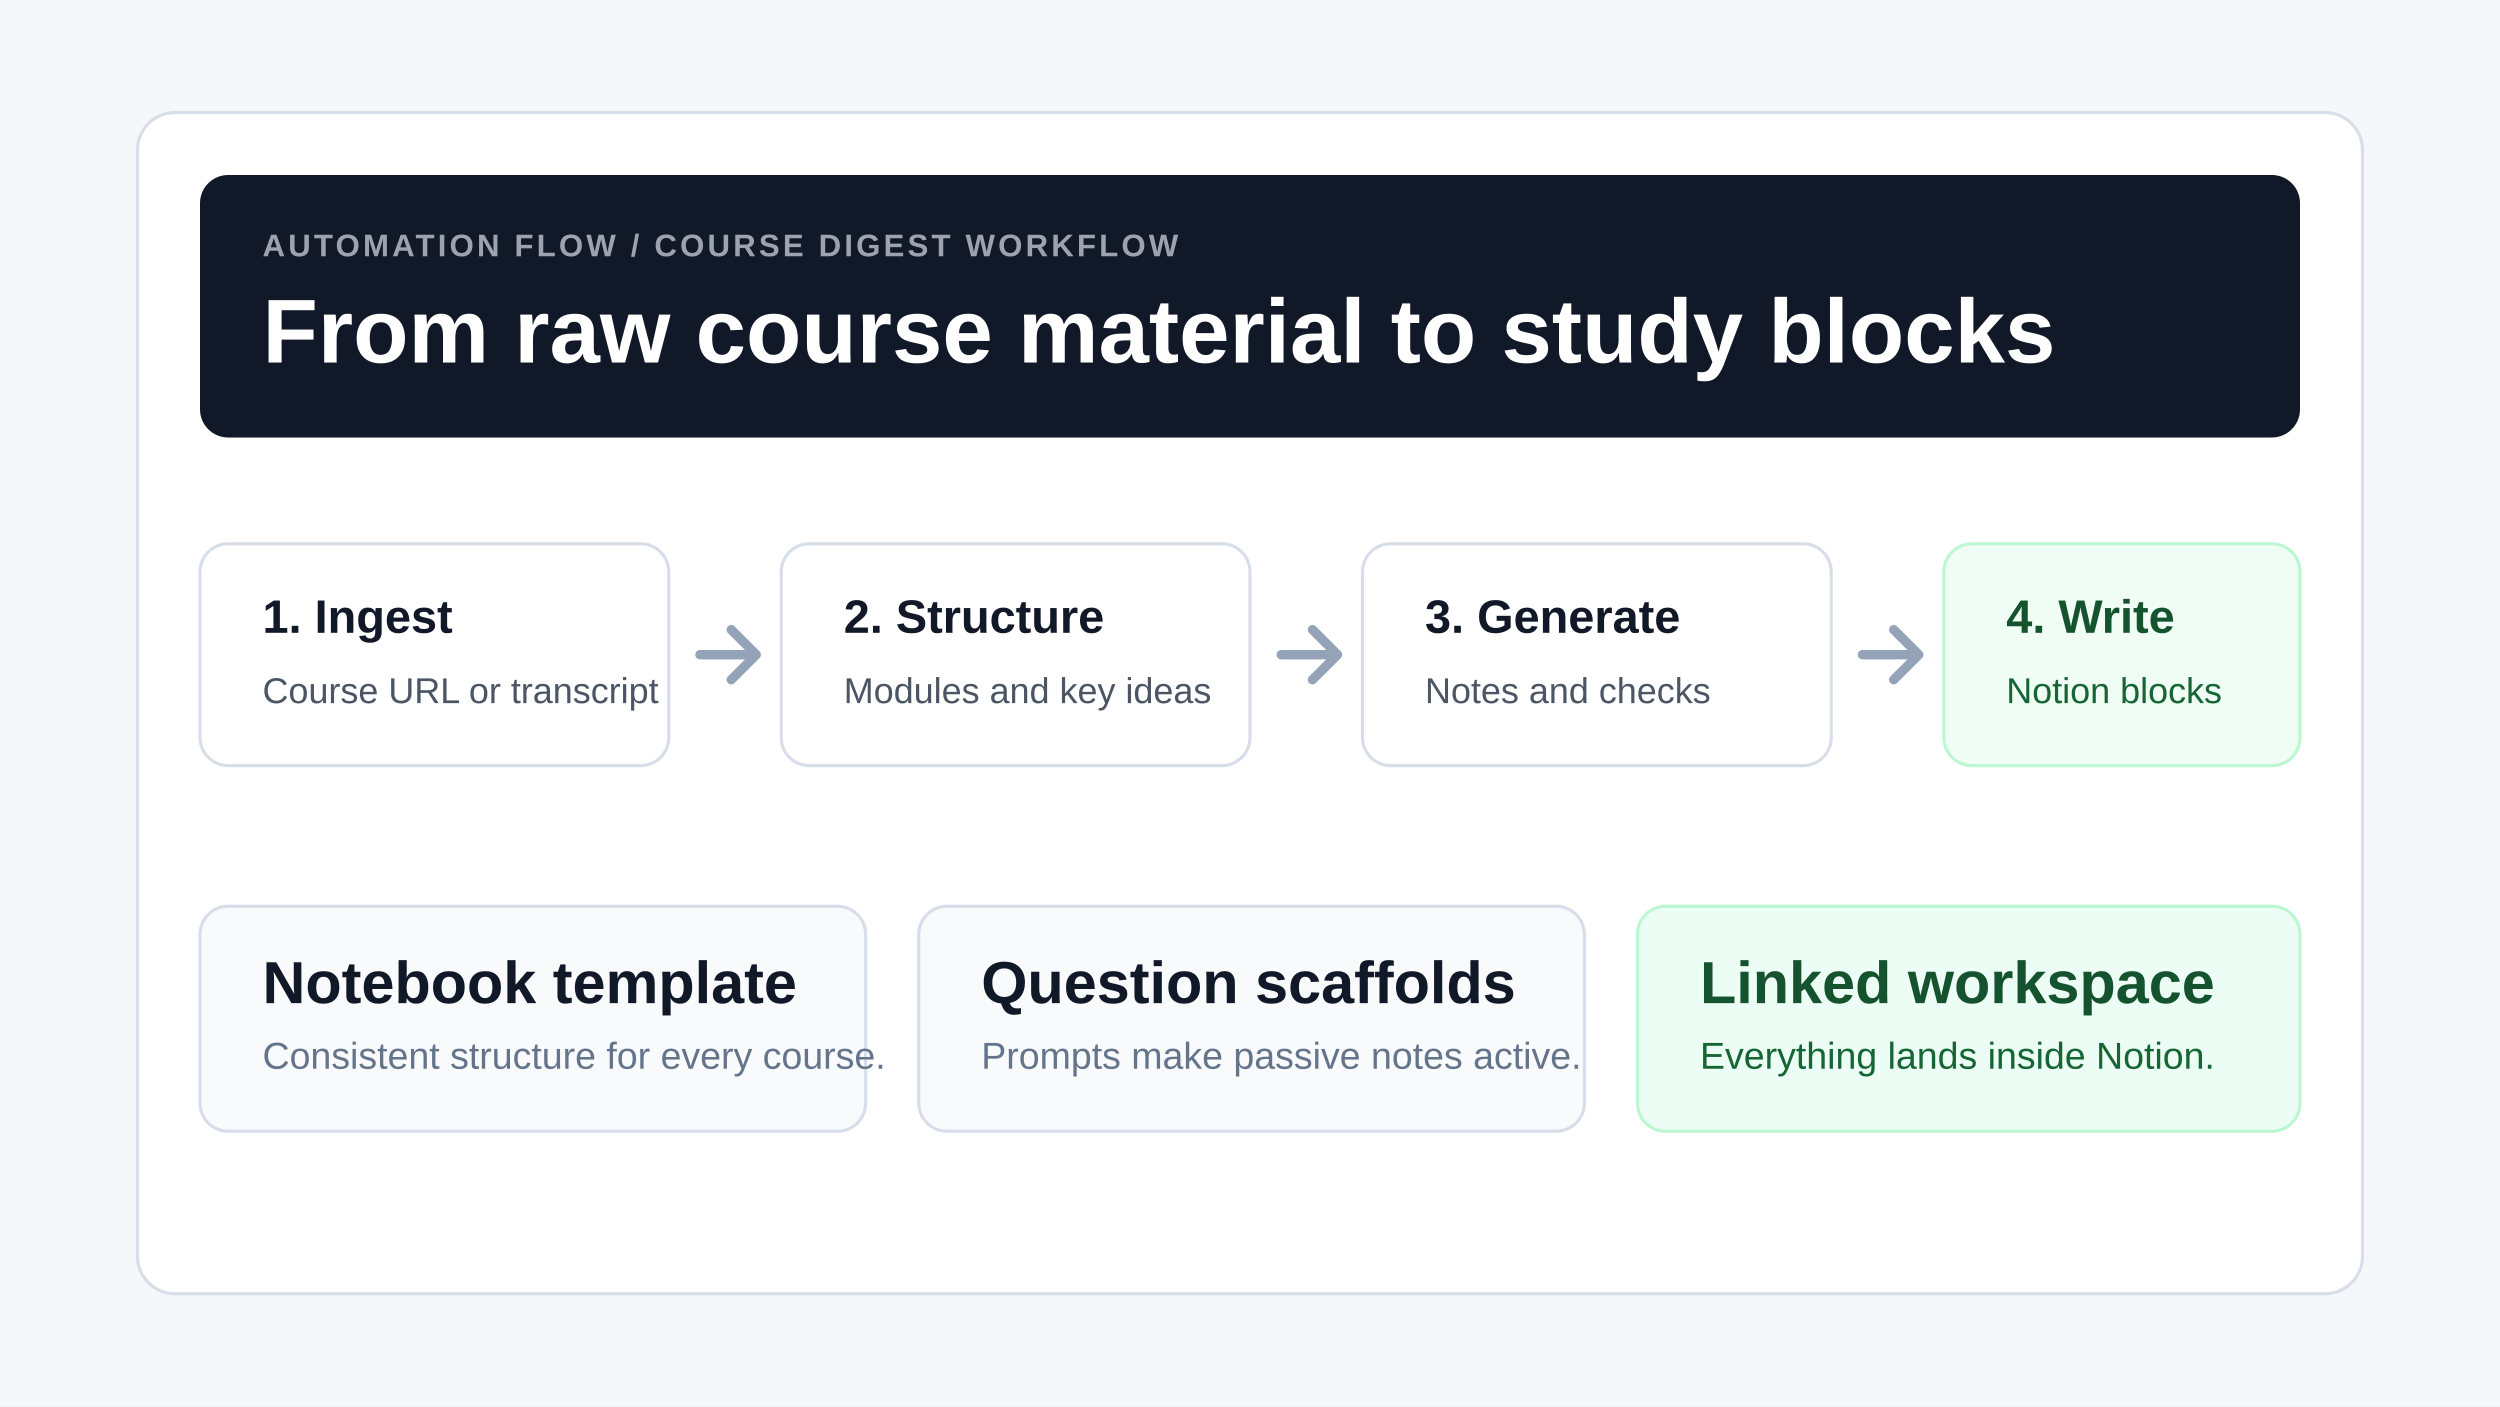
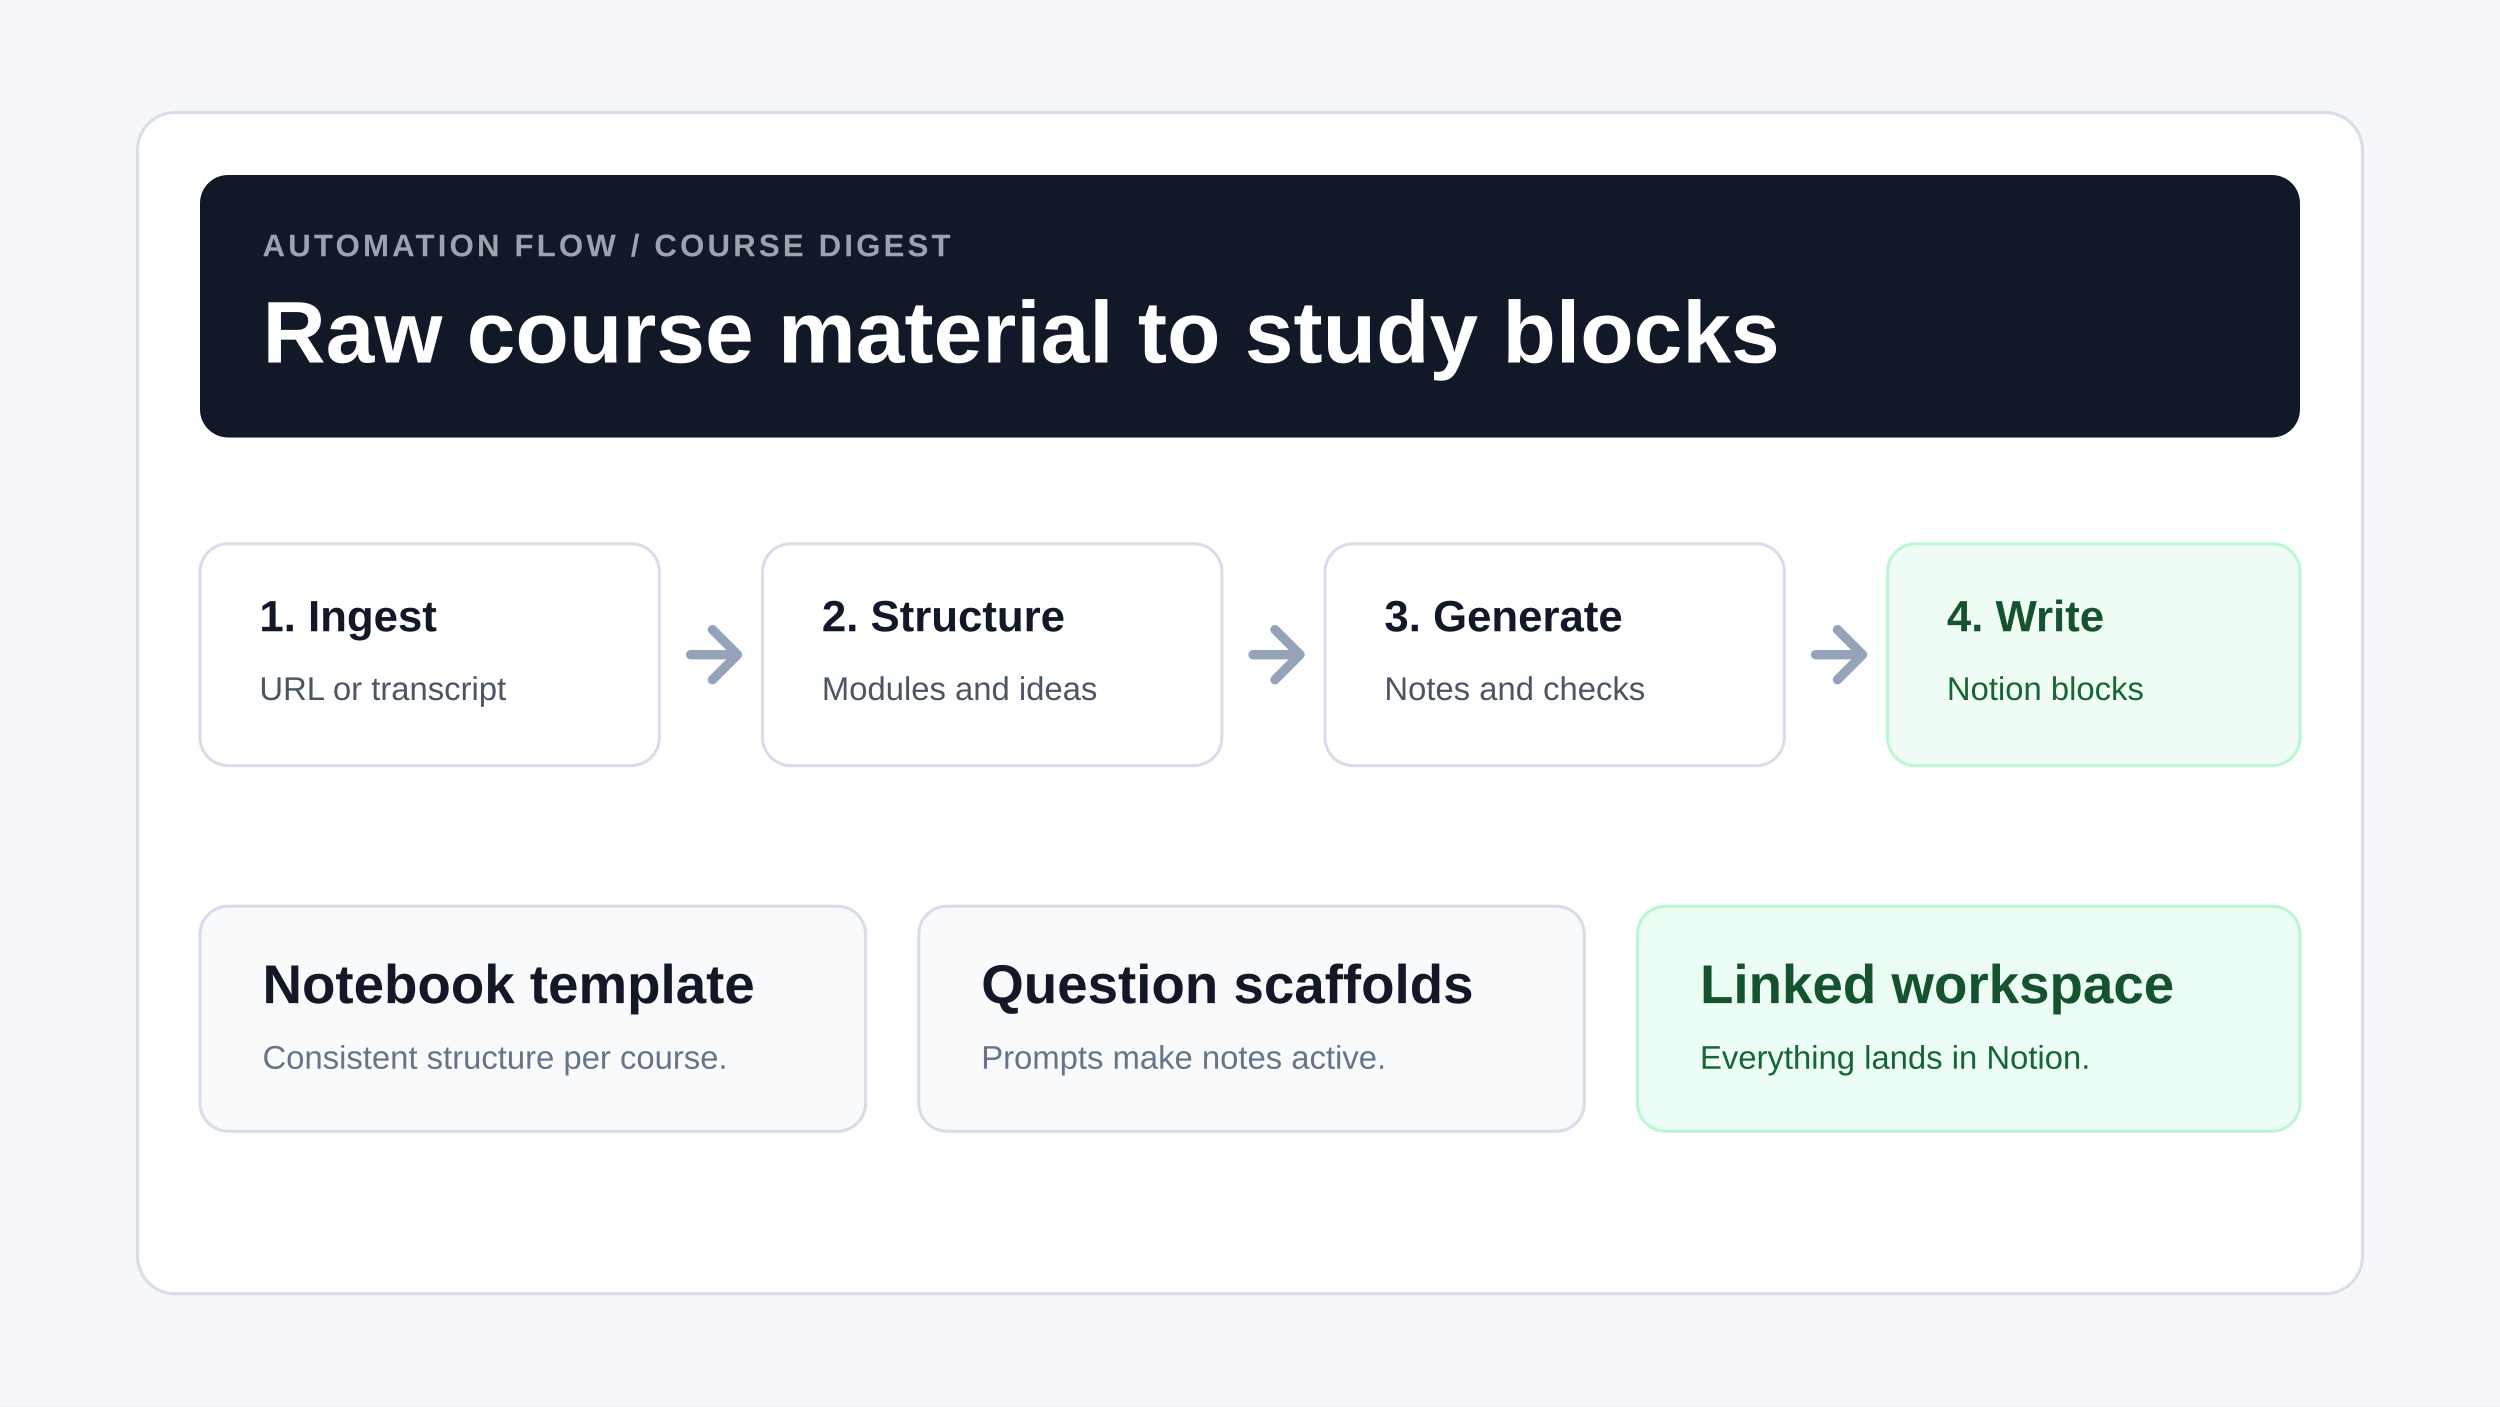
<svg xmlns="http://www.w3.org/2000/svg" width="1600" height="900" viewBox="0 0 1600 900" fill="none">
  <rect width="1600" height="900" fill="#F6F7FB" />
  <rect x="88" y="72" width="1424" height="756" rx="24" fill="#FFFFFF" stroke="#D8DEE9" stroke-width="2" />
  <rect x="128" y="112" width="1344" height="168" rx="18" fill="#111827" />
-   <text x="168" y="164" fill="#9CA3AF" font-family="Arial, Helvetica, sans-serif" font-size="20" font-weight="700" letter-spacing="2">AUTOMATION FLOW / COURSE DIGEST WORKFLOW</text>
-   <text x="168" y="232" fill="#FFFFFF" font-family="Arial, Helvetica, sans-serif" font-size="58" font-weight="800">From raw course material to study blocks</text>
-   <rect x="128" y="348" width="300" height="142" rx="18" fill="#FFFFFF" stroke="#D8DEE9" stroke-width="2" />
-   <text x="168" y="405" fill="#111827" font-family="Arial, Helvetica, sans-serif" font-size="30" font-weight="800">1. Ingest</text>
-   <text x="168" y="450" fill="#4B5563" font-family="Arial, Helvetica, sans-serif" font-size="23">Course URL or transcript</text>
-   <rect x="500" y="348" width="300" height="142" rx="18" fill="#FFFFFF" stroke="#D8DEE9" stroke-width="2" />
-   <text x="540" y="405" fill="#111827" font-family="Arial, Helvetica, sans-serif" font-size="30" font-weight="800">2. Structure</text>
-   <text x="540" y="450" fill="#4B5563" font-family="Arial, Helvetica, sans-serif" font-size="23">Modules and key ideas</text>
-   <rect x="872" y="348" width="300" height="142" rx="18" fill="#FFFFFF" stroke="#D8DEE9" stroke-width="2" />
-   <text x="912" y="405" fill="#111827" font-family="Arial, Helvetica, sans-serif" font-size="30" font-weight="800">3. Generate</text>
-   <text x="912" y="450" fill="#4B5563" font-family="Arial, Helvetica, sans-serif" font-size="23">Notes and checks</text>
-   <rect x="1244" y="348" width="228" height="142" rx="18" fill="#F0FDF4" stroke="#BBF7D0" stroke-width="2" />
-   <text x="1284" y="405" fill="#14532D" font-family="Arial, Helvetica, sans-serif" font-size="30" font-weight="800">4. Write</text>
-   <text x="1284" y="450" fill="#166534" font-family="Arial, Helvetica, sans-serif" font-size="23">Notion blocks</text>
-   <path d="M448 419H480" stroke="#94A3B8" stroke-width="6" stroke-linecap="round" />
-   <path d="M468 403L484 419L468 435" stroke="#94A3B8" stroke-width="6" stroke-linecap="round" stroke-linejoin="round" />
-   <path d="M820 419H852" stroke="#94A3B8" stroke-width="6" stroke-linecap="round" />
-   <path d="M840 403L856 419L840 435" stroke="#94A3B8" stroke-width="6" stroke-linecap="round" stroke-linejoin="round" />
-   <path d="M1192 419H1224" stroke="#94A3B8" stroke-width="6" stroke-linecap="round" />
-   <path d="M1212 403L1228 419L1212 435" stroke="#94A3B8" stroke-width="6" stroke-linecap="round" stroke-linejoin="round" />
+   <text x="168" y="164" fill="#9CA3AF" font-family="Arial, Helvetica, sans-serif" font-size="20" font-weight="700" letter-spacing="2">AUTOMATION FLOW / COURSE DIGEST</text>
+   <text x="168" y="232" fill="#FFFFFF" font-family="Arial, Helvetica, sans-serif" font-size="56" font-weight="800">Raw course material to study blocks</text>
+   <rect x="128" y="348" width="294" height="142" rx="18" fill="#FFFFFF" stroke="#D8DEE9" stroke-width="2" />
+   <text x="166" y="404" fill="#111827" font-family="Arial, Helvetica, sans-serif" font-size="28" font-weight="800">1. Ingest</text>
+   <text x="166" y="448" fill="#4B5563" font-family="Arial, Helvetica, sans-serif" font-size="21">URL or transcript</text>
+   <rect x="488" y="348" width="294" height="142" rx="18" fill="#FFFFFF" stroke="#D8DEE9" stroke-width="2" />
+   <text x="526" y="404" fill="#111827" font-family="Arial, Helvetica, sans-serif" font-size="28" font-weight="800">2. Structure</text>
+   <text x="526" y="448" fill="#4B5563" font-family="Arial, Helvetica, sans-serif" font-size="21">Modules and ideas</text>
+   <rect x="848" y="348" width="294" height="142" rx="18" fill="#FFFFFF" stroke="#D8DEE9" stroke-width="2" />
+   <text x="886" y="404" fill="#111827" font-family="Arial, Helvetica, sans-serif" font-size="28" font-weight="800">3. Generate</text>
+   <text x="886" y="448" fill="#4B5563" font-family="Arial, Helvetica, sans-serif" font-size="21">Notes and checks</text>
+   <rect x="1208" y="348" width="264" height="142" rx="18" fill="#F0FDF4" stroke="#BBF7D0" stroke-width="2" />
+   <text x="1246" y="404" fill="#14532D" font-family="Arial, Helvetica, sans-serif" font-size="28" font-weight="800">4. Write</text>
+   <text x="1246" y="448" fill="#166534" font-family="Arial, Helvetica, sans-serif" font-size="21">Notion blocks</text>
+   <path d="M442 419H468" stroke="#94A3B8" stroke-width="6" stroke-linecap="round" />
+   <path d="M456 403L472 419L456 435" stroke="#94A3B8" stroke-width="6" stroke-linecap="round" stroke-linejoin="round" />
+   <path d="M802 419H828" stroke="#94A3B8" stroke-width="6" stroke-linecap="round" />
+   <path d="M816 403L832 419L816 435" stroke="#94A3B8" stroke-width="6" stroke-linecap="round" stroke-linejoin="round" />
+   <path d="M1162 419H1188" stroke="#94A3B8" stroke-width="6" stroke-linecap="round" />
+   <path d="M1176 403L1192 419L1176 435" stroke="#94A3B8" stroke-width="6" stroke-linecap="round" stroke-linejoin="round" />
  <rect x="128" y="580" width="426" height="144" rx="18" fill="#F8FAFC" stroke="#D8DEE9" stroke-width="2" />
-   <text x="168" y="642" fill="#111827" font-family="Arial, Helvetica, sans-serif" font-size="38" font-weight="800">Notebook template</text>
-   <text x="168" y="684" fill="#64748B" font-family="Arial, Helvetica, sans-serif" font-size="24">Consistent structure for every course.</text>
+   <text x="168" y="642" fill="#111827" font-family="Arial, Helvetica, sans-serif" font-size="35" font-weight="800">Notebook template</text>
+   <text x="168" y="684" fill="#64748B" font-family="Arial, Helvetica, sans-serif" font-size="21">Consistent structure per course.</text>
  <rect x="588" y="580" width="426" height="144" rx="18" fill="#F8FAFC" stroke="#D8DEE9" stroke-width="2" />
-   <text x="628" y="642" fill="#111827" font-family="Arial, Helvetica, sans-serif" font-size="38" font-weight="800">Question scaffolds</text>
-   <text x="628" y="684" fill="#64748B" font-family="Arial, Helvetica, sans-serif" font-size="24">Prompts make passive notes active.</text>
+   <text x="628" y="642" fill="#111827" font-family="Arial, Helvetica, sans-serif" font-size="35" font-weight="800">Question scaffolds</text>
+   <text x="628" y="684" fill="#64748B" font-family="Arial, Helvetica, sans-serif" font-size="21">Prompts make notes active.</text>
  <rect x="1048" y="580" width="424" height="144" rx="18" fill="#ECFDF5" stroke="#BBF7D0" stroke-width="2" />
-   <text x="1088" y="642" fill="#14532D" font-family="Arial, Helvetica, sans-serif" font-size="38" font-weight="800">Linked workspace</text>
-   <text x="1088" y="684" fill="#166534" font-family="Arial, Helvetica, sans-serif" font-size="24">Everything lands inside Notion.</text>
+   <text x="1088" y="642" fill="#14532D" font-family="Arial, Helvetica, sans-serif" font-size="35" font-weight="800">Linked workspace</text>
+   <text x="1088" y="684" fill="#166534" font-family="Arial, Helvetica, sans-serif" font-size="21">Everything lands in Notion.</text>
</svg>
